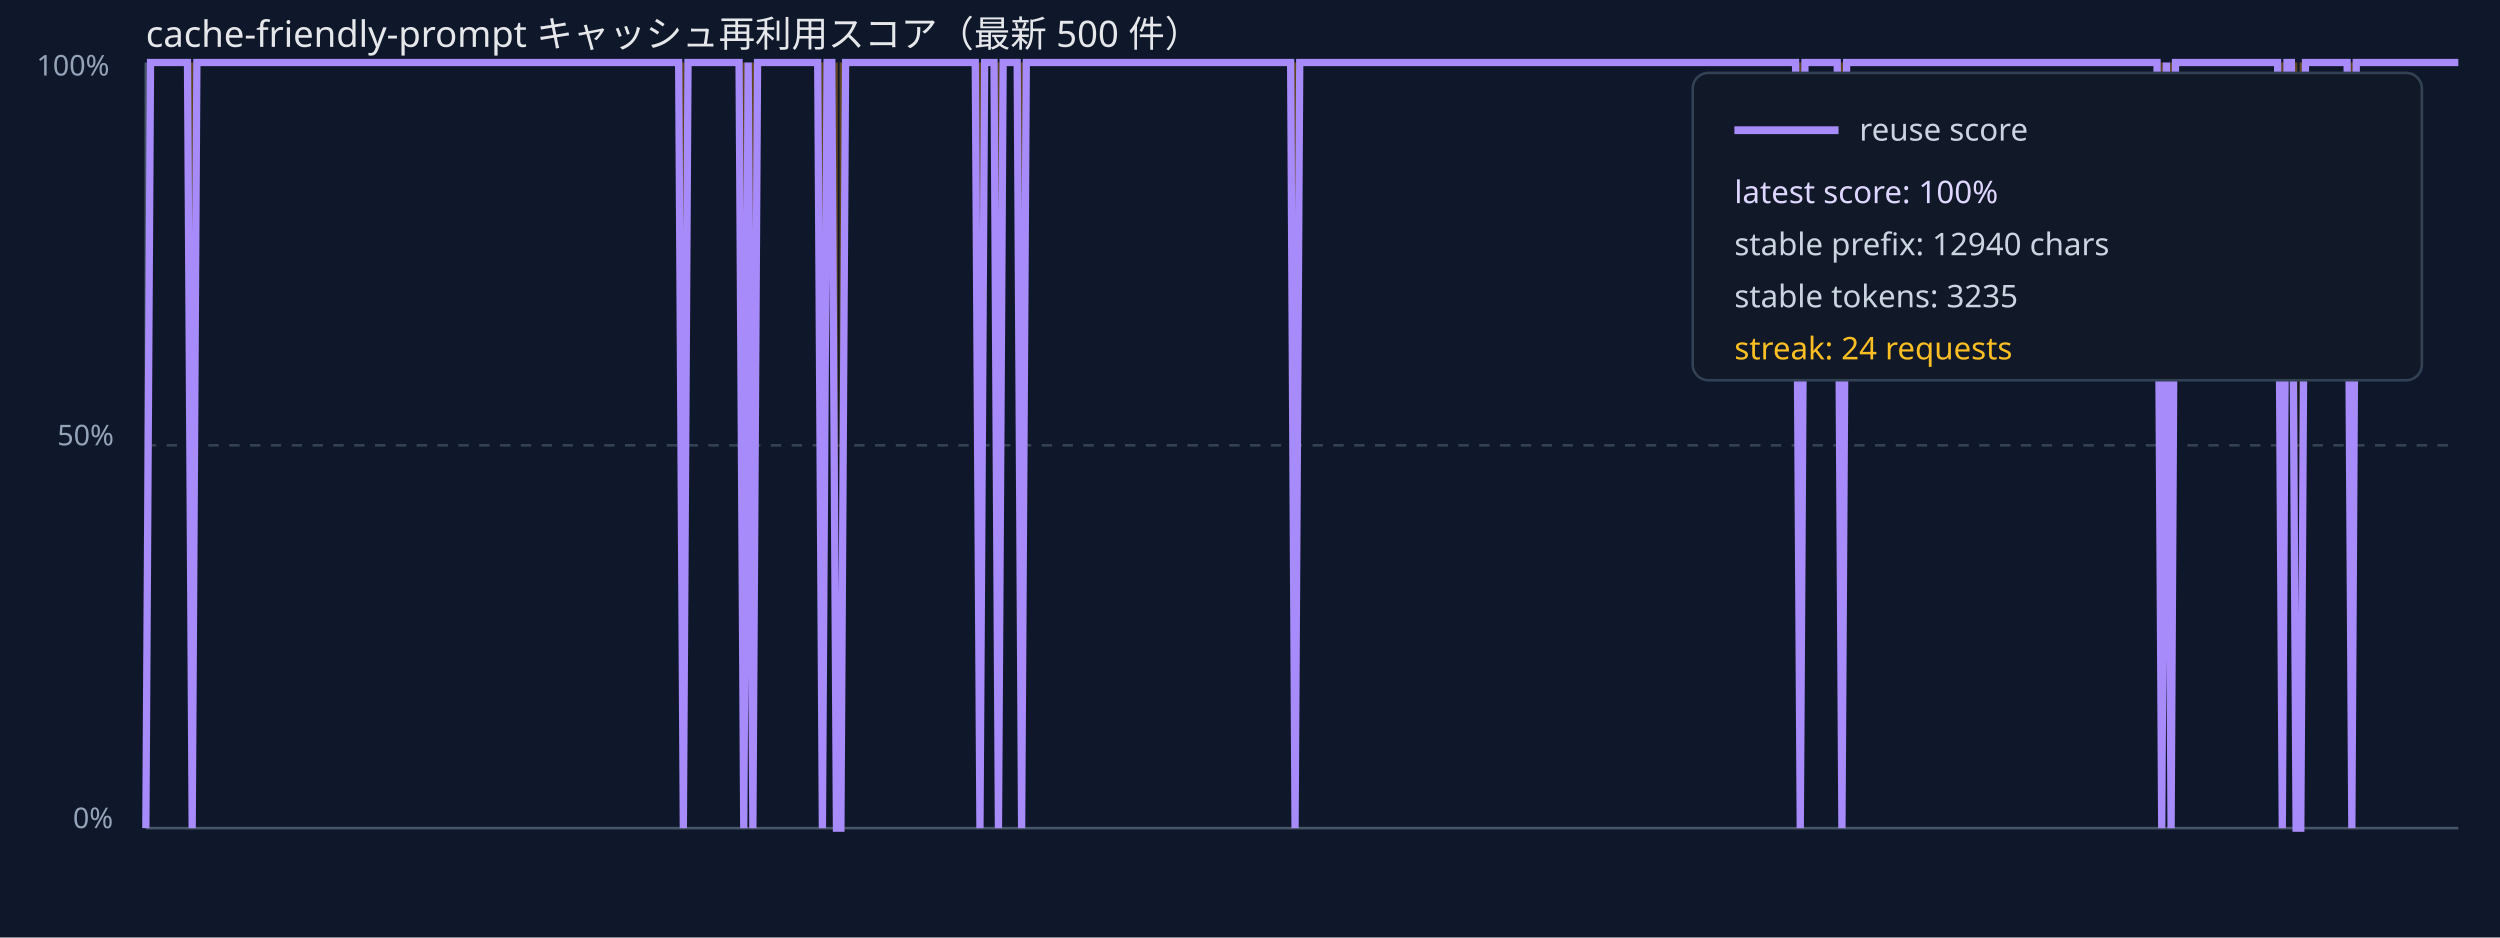
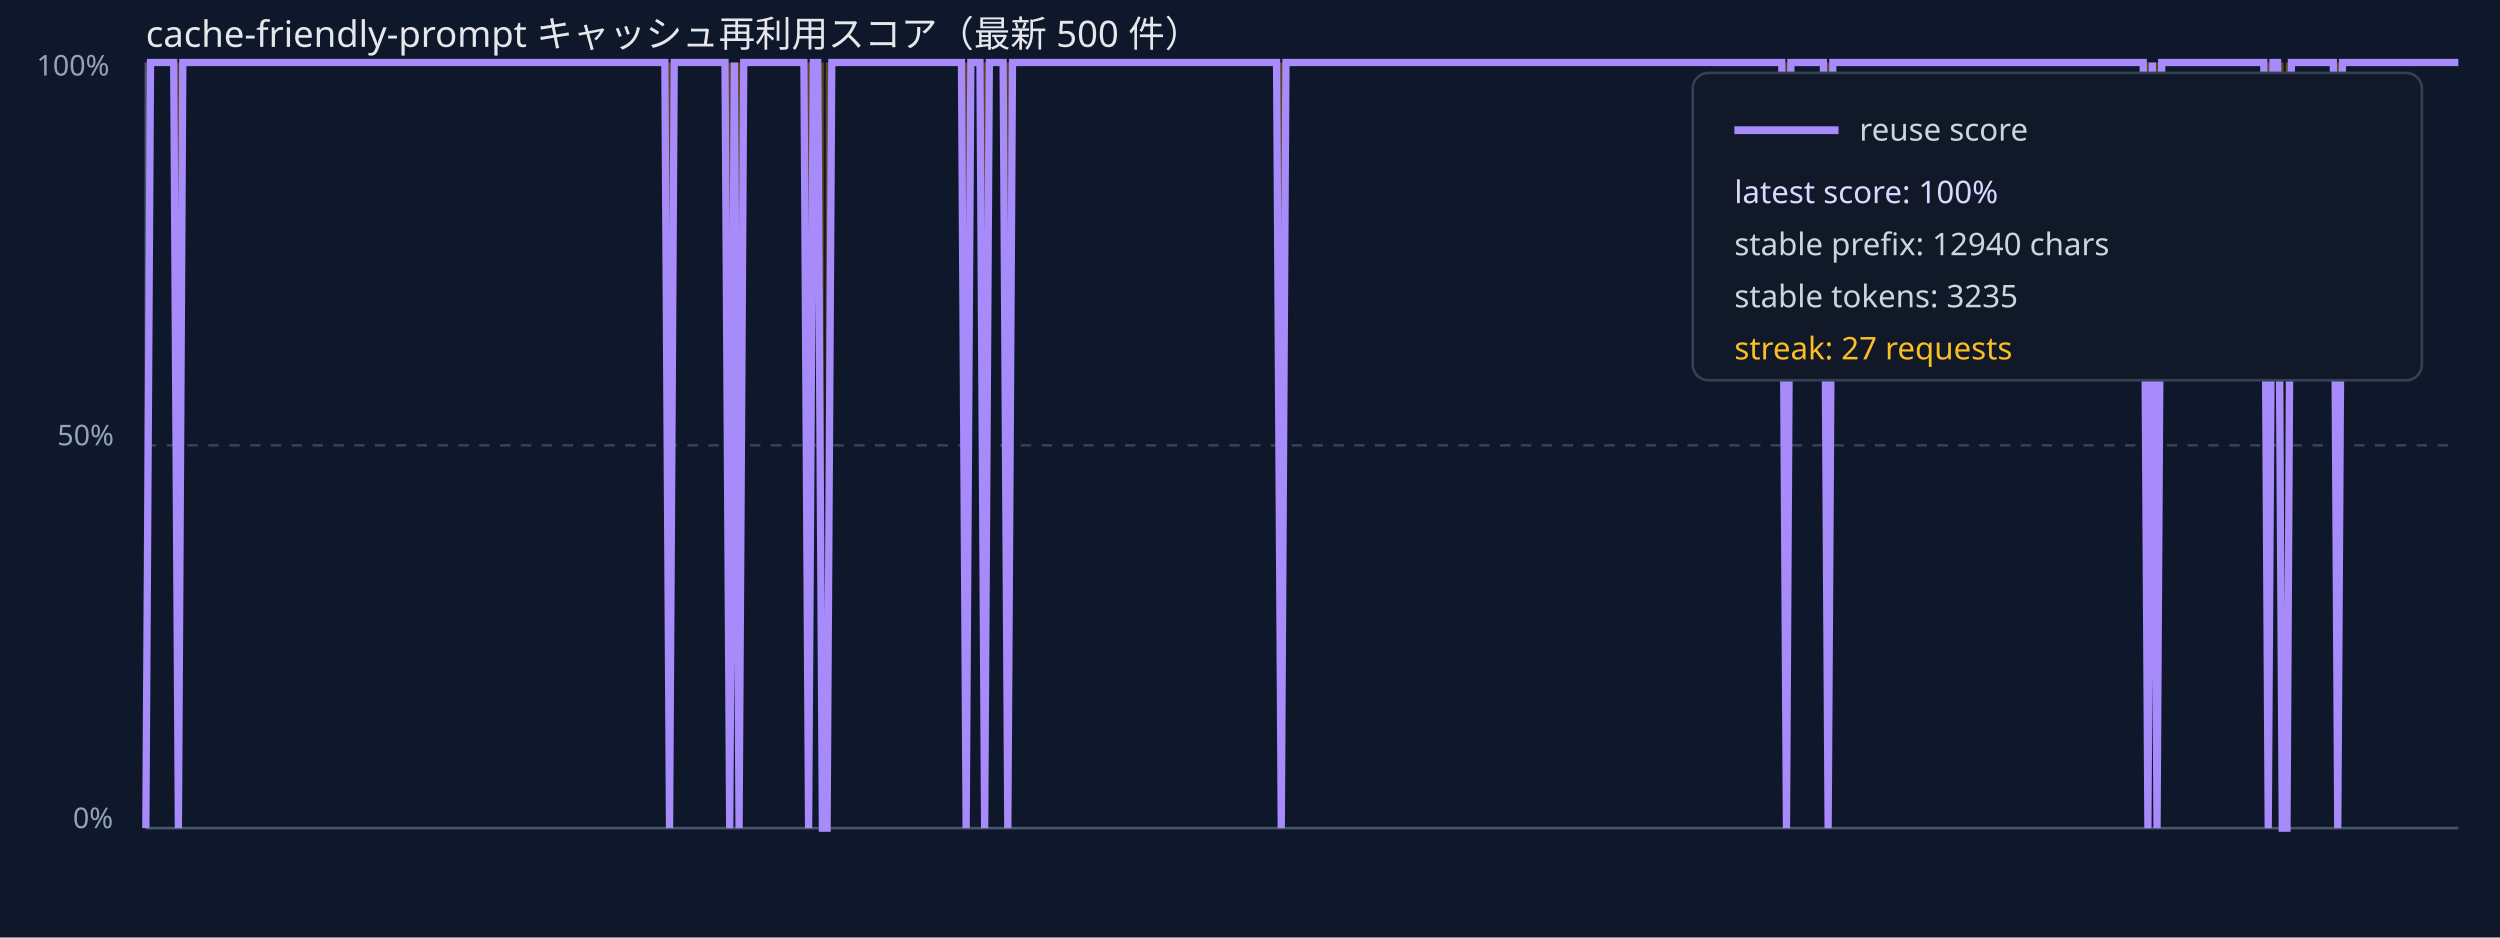
<svg xmlns="http://www.w3.org/2000/svg" width="960" height="360" viewBox="0 0 960 360">
  <rect width="100%" height="100%" fill="#0f172a" />
  <text x="56" y="18" fill="#e5e7eb" font-family="sans-serif" font-size="14">cache-friendly-prompt キャッシュ再利用スコア（最新 500 件）</text>
  <line x1="56" y1="318" x2="944" y2="318" stroke="#475569" />
  <line x1="56" y1="24" x2="56" y2="318" stroke="#475569" />
  <text x="14" y="29" fill="#94a3b8" font-family="sans-serif" font-size="11">100%</text>
  <text x="22" y="171" fill="#94a3b8" font-family="sans-serif" font-size="11">50%</text>
  <text x="28" y="318" fill="#94a3b8" font-family="sans-serif" font-size="11">0%</text>
  <line x1="56" y1="171.0" x2="944" y2="171.0" stroke="#334155" stroke-dasharray="4 4" />
-   <line x1="73.8" y1="24" x2="73.8" y2="318" stroke="#f59e0b" stroke-opacity="0.35" />
-   <line x1="262.4" y1="24" x2="262.4" y2="318" stroke="#f59e0b" stroke-opacity="0.35" />
-   <line x1="285.6" y1="24" x2="285.6" y2="318" stroke="#f59e0b" stroke-opacity="0.35" />
-   <line x1="289.1" y1="24" x2="289.1" y2="318" stroke="#f59e0b" stroke-opacity="0.35" />
+   <line x1="68.5" y1="24" x2="68.5" y2="318" stroke="#f59e0b" stroke-opacity="0.35" />
+   <line x1="257.1" y1="24" x2="257.1" y2="318" stroke="#f59e0b" stroke-opacity="0.35" />
+   <line x1="280.2" y1="24" x2="280.2" y2="318" stroke="#f59e0b" stroke-opacity="0.35" />
+   <line x1="283.8" y1="24" x2="283.8" y2="318" stroke="#f59e0b" stroke-opacity="0.35" />
+   <line x1="310.5" y1="24" x2="310.5" y2="318" stroke="#f59e0b" stroke-opacity="0.35" />
  <line x1="315.8" y1="24" x2="315.8" y2="318" stroke="#f59e0b" stroke-opacity="0.35" />
-   <line x1="321.2" y1="24" x2="321.2" y2="318" stroke="#f59e0b" stroke-opacity="0.35" />
-   <line x1="322.9" y1="24" x2="322.9" y2="318" stroke="#f59e0b" stroke-opacity="0.35" />
-   <line x1="376.3" y1="24" x2="376.3" y2="318" stroke="#f59e0b" stroke-opacity="0.35" />
-   <line x1="383.4" y1="24" x2="383.4" y2="318" stroke="#f59e0b" stroke-opacity="0.35" />
-   <line x1="392.3" y1="24" x2="392.3" y2="318" stroke="#f59e0b" stroke-opacity="0.35" />
-   <line x1="497.3" y1="24" x2="497.3" y2="318" stroke="#f59e0b" stroke-opacity="0.35" />
-   <line x1="691.3" y1="24" x2="691.3" y2="318" stroke="#f59e0b" stroke-opacity="0.35" />
-   <line x1="707.3" y1="24" x2="707.3" y2="318" stroke="#f59e0b" stroke-opacity="0.35" />
-   <line x1="830.1" y1="24" x2="830.1" y2="318" stroke="#f59e0b" stroke-opacity="0.35" />
-   <line x1="833.7" y1="24" x2="833.7" y2="318" stroke="#f59e0b" stroke-opacity="0.35" />
+   <line x1="317.6" y1="24" x2="317.6" y2="318" stroke="#f59e0b" stroke-opacity="0.35" />
+   <line x1="371.0" y1="24" x2="371.0" y2="318" stroke="#f59e0b" stroke-opacity="0.35" />
+   <line x1="378.1" y1="24" x2="378.1" y2="318" stroke="#f59e0b" stroke-opacity="0.35" />
+   <line x1="387.0" y1="24" x2="387.0" y2="318" stroke="#f59e0b" stroke-opacity="0.35" />
+   <line x1="492.0" y1="24" x2="492.0" y2="318" stroke="#f59e0b" stroke-opacity="0.35" />
+   <line x1="686.0" y1="24" x2="686.0" y2="318" stroke="#f59e0b" stroke-opacity="0.35" />
+   <line x1="702.0" y1="24" x2="702.0" y2="318" stroke="#f59e0b" stroke-opacity="0.35" />
+   <line x1="824.8" y1="24" x2="824.8" y2="318" stroke="#f59e0b" stroke-opacity="0.35" />
+   <line x1="828.3" y1="24" x2="828.3" y2="318" stroke="#f59e0b" stroke-opacity="0.35" />
+   <line x1="871.0" y1="24" x2="871.0" y2="318" stroke="#f59e0b" stroke-opacity="0.35" />
  <line x1="876.4" y1="24" x2="876.4" y2="318" stroke="#f59e0b" stroke-opacity="0.35" />
-   <line x1="881.7" y1="24" x2="881.7" y2="318" stroke="#f59e0b" stroke-opacity="0.35" />
-   <line x1="883.5" y1="24" x2="883.5" y2="318" stroke="#f59e0b" stroke-opacity="0.35" />
-   <line x1="903.1" y1="24" x2="903.1" y2="318" stroke="#f59e0b" stroke-opacity="0.35" />
-   <polyline fill="none" stroke="#a78bfa" stroke-width="2.8" points="56.0,318.0 57.8,24.0 59.6,24.0 61.3,24.0 63.1,24.0 64.9,24.0 66.7,24.0 68.5,24.0 70.2,24.0 72.0,24.0 73.8,318.0 75.6,24.0 77.4,24.0 79.1,24.0 80.9,24.0 82.7,24.0 84.5,24.0 86.3,24.0 88.0,24.0 89.8,24.0 91.6,24.0 93.4,24.0 95.2,24.0 96.9,24.0 98.7,24.0 100.5,24.0 102.3,24.0 104.0,24.0 105.8,24.0 107.6,24.0 109.4,24.0 111.2,24.0 112.9,24.0 114.7,24.0 116.5,24.0 118.3,24.0 120.1,24.0 121.8,24.0 123.6,24.0 125.4,24.0 127.2,24.0 129.0,24.0 130.7,24.0 132.5,24.0 134.3,24.0 136.1,24.0 137.9,24.0 139.6,24.0 141.4,24.0 143.2,24.0 145.0,24.0 146.8,24.0 148.5,24.0 150.3,24.0 152.1,24.0 153.9,24.0 155.7,24.0 157.4,24.0 159.2,24.0 161.0,24.0 162.8,24.0 164.6,24.0 166.3,24.0 168.1,24.0 169.9,24.0 171.7,24.0 173.5,24.0 175.2,24.0 177.0,24.0 178.8,24.0 180.6,24.0 182.3,24.0 184.1,24.0 185.9,24.0 187.7,24.0 189.5,24.0 191.2,24.0 193.0,24.0 194.8,24.0 196.6,24.0 198.4,24.0 200.1,24.0 201.9,24.0 203.7,24.0 205.5,24.0 207.3,24.0 209.0,24.0 210.8,24.0 212.6,24.0 214.4,24.0 216.2,24.0 217.9,24.0 219.7,24.0 221.5,24.0 223.3,24.0 225.1,24.0 226.8,24.0 228.6,24.0 230.4,24.0 232.2,24.0 234.0,24.0 235.7,24.0 237.5,24.0 239.3,24.0 241.1,24.0 242.9,24.0 244.6,24.0 246.4,24.0 248.2,24.0 250.0,24.0 251.8,24.0 253.5,24.0 255.3,24.0 257.1,24.0 258.9,24.0 260.6,24.0 262.4,318.0 264.2,24.0 266.0,24.0 267.8,24.0 269.5,24.0 271.3,24.0 273.1,24.0 274.9,24.0 276.7,24.0 278.4,24.0 280.2,24.0 282.0,24.0 283.8,24.0 285.6,318.0 287.3,24.0 289.1,318.0 290.9,24.0 292.7,24.0 294.5,24.0 296.2,24.0 298.0,24.0 299.8,24.0 301.6,24.0 303.4,24.0 305.1,24.0 306.9,24.0 308.7,24.0 310.5,24.0 312.3,24.0 314.0,24.0 315.8,318.0 317.6,24.0 319.4,24.0 321.2,318.0 322.9,318.0 324.7,24.0 326.5,24.0 328.3,24.0 330.1,24.0 331.8,24.0 333.6,24.0 335.4,24.0 337.2,24.0 338.9,24.0 340.7,24.0 342.5,24.0 344.3,24.0 346.1,24.0 347.8,24.0 349.6,24.0 351.4,24.0 353.2,24.0 355.0,24.0 356.7,24.0 358.5,24.0 360.3,24.0 362.1,24.0 363.9,24.0 365.6,24.0 367.4,24.0 369.2,24.0 371.0,24.0 372.8,24.0 374.5,24.0 376.3,318.0 378.1,24.0 379.9,24.0 381.7,24.0 383.4,318.0 385.2,24.0 387.0,24.0 388.8,24.0 390.6,24.0 392.3,318.0 394.1,24.0 395.9,24.0 397.7,24.0 399.5,24.0 401.2,24.0 403.0,24.0 404.8,24.0 406.6,24.0 408.4,24.0 410.1,24.0 411.9,24.0 413.7,24.0 415.5,24.0 417.3,24.0 419.0,24.0 420.8,24.0 422.6,24.0 424.4,24.0 426.1,24.0 427.9,24.0 429.7,24.0 431.5,24.0 433.3,24.0 435.0,24.0 436.8,24.0 438.6,24.0 440.4,24.0 442.2,24.0 443.9,24.0 445.7,24.0 447.5,24.0 449.3,24.0 451.1,24.0 452.8,24.0 454.6,24.0 456.4,24.0 458.2,24.0 460.0,24.0 461.7,24.0 463.5,24.0 465.3,24.0 467.1,24.0 468.9,24.0 470.6,24.0 472.4,24.0 474.2,24.0 476.0,24.0 477.8,24.0 479.5,24.0 481.3,24.0 483.1,24.0 484.9,24.0 486.7,24.0 488.4,24.0 490.2,24.0 492.0,24.0 493.8,24.0 495.6,24.0 497.3,318.0 499.1,24.0 500.9,24.0 502.7,24.0 504.4,24.0 506.2,24.0 508.0,24.0 509.8,24.0 511.6,24.0 513.3,24.0 515.1,24.0 516.9,24.0 518.7,24.0 520.5,24.0 522.2,24.0 524.0,24.0 525.8,24.0 527.6,24.0 529.4,24.0 531.1,24.0 532.9,24.0 534.7,24.0 536.5,24.0 538.3,24.0 540.0,24.0 541.8,24.0 543.6,24.0 545.4,24.0 547.2,24.0 548.9,24.0 550.7,24.0 552.5,24.0 554.3,24.0 556.1,24.0 557.8,24.0 559.6,24.0 561.4,24.0 563.2,24.0 565.0,24.0 566.7,24.0 568.5,24.0 570.3,24.0 572.1,24.0 573.9,24.0 575.6,24.0 577.4,24.0 579.2,24.0 581.0,24.0 582.7,24.0 584.5,24.0 586.3,24.0 588.1,24.0 589.9,24.0 591.6,24.0 593.4,24.0 595.2,24.0 597.0,24.0 598.8,24.0 600.5,24.0 602.3,24.0 604.1,24.0 605.9,24.0 607.7,24.0 609.4,24.0 611.2,24.0 613.0,24.0 614.8,24.0 616.6,24.0 618.3,24.0 620.1,24.0 621.9,24.0 623.7,24.0 625.5,24.0 627.2,24.0 629.0,24.0 630.8,24.0 632.6,24.0 634.4,24.0 636.1,24.0 637.9,24.0 639.7,24.0 641.5,24.0 643.3,24.0 645.0,24.0 646.8,24.0 648.6,24.0 650.4,24.0 652.2,24.0 653.9,24.0 655.7,24.0 657.5,24.0 659.3,24.0 661.1,24.0 662.8,24.0 664.6,24.0 666.4,24.0 668.2,24.0 669.9,24.0 671.7,24.0 673.5,24.0 675.3,24.0 677.1,24.0 678.8,24.0 680.6,24.0 682.4,24.0 684.2,24.0 686.0,24.0 687.7,24.0 689.5,24.0 691.3,318.0 693.1,24.0 694.9,24.0 696.6,24.0 698.4,24.0 700.2,24.0 702.0,24.0 703.8,24.0 705.5,24.0 707.3,318.0 709.1,24.0 710.9,24.0 712.7,24.0 714.4,24.0 716.2,24.0 718.0,24.0 719.8,24.0 721.6,24.0 723.3,24.0 725.1,24.0 726.9,24.0 728.7,24.0 730.5,24.0 732.2,24.0 734.0,24.0 735.8,24.0 737.6,24.0 739.4,24.0 741.1,24.0 742.9,24.0 744.7,24.0 746.5,24.0 748.2,24.0 750.0,24.0 751.8,24.0 753.6,24.0 755.4,24.0 757.1,24.0 758.9,24.0 760.7,24.0 762.5,24.0 764.3,24.0 766.0,24.0 767.8,24.0 769.6,24.0 771.4,24.0 773.2,24.0 774.9,24.0 776.7,24.0 778.5,24.0 780.3,24.0 782.1,24.0 783.8,24.0 785.6,24.0 787.4,24.0 789.2,24.0 791.0,24.0 792.7,24.0 794.5,24.0 796.3,24.0 798.1,24.0 799.9,24.0 801.6,24.0 803.4,24.0 805.2,24.0 807.0,24.0 808.8,24.0 810.5,24.0 812.3,24.0 814.1,24.0 815.9,24.0 817.7,24.0 819.4,24.0 821.2,24.0 823.0,24.0 824.8,24.0 826.5,24.0 828.3,24.0 830.1,318.0 831.9,24.0 833.7,318.0 835.4,24.0 837.2,24.0 839.0,24.0 840.8,24.0 842.6,24.0 844.3,24.0 846.1,24.0 847.9,24.0 849.7,24.0 851.5,24.0 853.2,24.0 855.0,24.0 856.8,24.0 858.6,24.0 860.4,24.0 862.1,24.0 863.9,24.0 865.7,24.0 867.5,24.0 869.3,24.0 871.0,24.0 872.8,24.0 874.6,24.0 876.4,318.0 878.2,24.0 879.9,24.0 881.7,318.0 883.5,318.0 885.3,24.0 887.1,24.0 888.8,24.0 890.6,24.0 892.4,24.0 894.2,24.0 896.0,24.0 897.7,24.0 899.5,24.0 901.3,24.0 903.1,318.0 904.8,24.0 906.6,24.0 908.4,24.0 910.2,24.0 912.0,24.0 913.7,24.0 915.5,24.0 917.3,24.0 919.1,24.0 920.9,24.0 922.6,24.0 924.4,24.0 926.2,24.0 928.0,24.0 929.8,24.0 931.5,24.0 933.3,24.0 935.1,24.0 936.9,24.0 938.7,24.0 940.4,24.0 942.2,24.0 944.0,24.0" />
+   <line x1="878.2" y1="24" x2="878.2" y2="318" stroke="#f59e0b" stroke-opacity="0.35" />
+   <line x1="897.7" y1="24" x2="897.7" y2="318" stroke="#f59e0b" stroke-opacity="0.35" />
+   <polyline fill="none" stroke="#a78bfa" stroke-width="2.8" points="56.0,318.0 57.8,24.0 59.6,24.0 61.3,24.0 63.1,24.0 64.9,24.0 66.7,24.0 68.5,318.0 70.2,24.0 72.0,24.0 73.8,24.0 75.6,24.0 77.4,24.0 79.1,24.0 80.9,24.0 82.7,24.0 84.5,24.0 86.3,24.0 88.0,24.0 89.8,24.0 91.6,24.0 93.4,24.0 95.2,24.0 96.9,24.0 98.7,24.0 100.5,24.0 102.3,24.0 104.0,24.0 105.8,24.0 107.6,24.0 109.4,24.0 111.2,24.0 112.9,24.0 114.7,24.0 116.5,24.0 118.3,24.0 120.1,24.0 121.8,24.0 123.6,24.0 125.4,24.0 127.2,24.0 129.0,24.0 130.7,24.0 132.5,24.0 134.3,24.0 136.1,24.0 137.9,24.0 139.6,24.0 141.4,24.0 143.2,24.0 145.0,24.0 146.8,24.0 148.5,24.0 150.3,24.0 152.1,24.0 153.9,24.0 155.7,24.0 157.4,24.0 159.2,24.0 161.0,24.0 162.8,24.0 164.6,24.0 166.3,24.0 168.1,24.0 169.9,24.0 171.7,24.0 173.5,24.0 175.2,24.0 177.0,24.0 178.8,24.0 180.6,24.0 182.3,24.0 184.1,24.0 185.9,24.0 187.7,24.0 189.5,24.0 191.2,24.0 193.0,24.0 194.8,24.0 196.6,24.0 198.4,24.0 200.1,24.0 201.9,24.0 203.7,24.0 205.5,24.0 207.3,24.0 209.0,24.0 210.8,24.0 212.6,24.0 214.4,24.0 216.2,24.0 217.9,24.0 219.7,24.0 221.5,24.0 223.3,24.0 225.1,24.0 226.8,24.0 228.6,24.0 230.4,24.0 232.2,24.0 234.0,24.0 235.7,24.0 237.5,24.0 239.3,24.0 241.1,24.0 242.9,24.0 244.6,24.0 246.4,24.0 248.2,24.0 250.0,24.0 251.8,24.0 253.5,24.0 255.3,24.0 257.1,318.0 258.9,24.0 260.6,24.0 262.4,24.0 264.2,24.0 266.0,24.0 267.8,24.0 269.5,24.0 271.3,24.0 273.1,24.0 274.9,24.0 276.7,24.0 278.4,24.0 280.2,318.0 282.0,24.0 283.8,318.0 285.6,24.0 287.3,24.0 289.1,24.0 290.9,24.0 292.7,24.0 294.5,24.0 296.2,24.0 298.0,24.0 299.8,24.0 301.6,24.0 303.4,24.0 305.1,24.0 306.9,24.0 308.7,24.0 310.5,318.0 312.3,24.0 314.0,24.0 315.8,318.0 317.6,318.0 319.4,24.0 321.2,24.0 322.9,24.0 324.7,24.0 326.5,24.0 328.3,24.0 330.1,24.0 331.8,24.0 333.6,24.0 335.4,24.0 337.2,24.0 338.9,24.0 340.7,24.0 342.5,24.0 344.3,24.0 346.1,24.0 347.8,24.0 349.6,24.0 351.4,24.0 353.2,24.0 355.0,24.0 356.7,24.0 358.5,24.0 360.3,24.0 362.1,24.0 363.9,24.0 365.6,24.0 367.4,24.0 369.2,24.0 371.0,318.0 372.8,24.0 374.5,24.0 376.3,24.0 378.1,318.0 379.9,24.0 381.7,24.0 383.4,24.0 385.2,24.0 387.0,318.0 388.8,24.0 390.6,24.0 392.3,24.0 394.1,24.0 395.9,24.0 397.7,24.0 399.5,24.0 401.2,24.0 403.0,24.0 404.8,24.0 406.6,24.0 408.4,24.0 410.1,24.0 411.9,24.0 413.7,24.0 415.5,24.0 417.3,24.0 419.0,24.0 420.8,24.0 422.6,24.0 424.4,24.0 426.1,24.0 427.9,24.0 429.7,24.0 431.5,24.0 433.3,24.0 435.0,24.0 436.8,24.0 438.6,24.0 440.4,24.0 442.2,24.0 443.9,24.0 445.7,24.0 447.5,24.0 449.3,24.0 451.1,24.0 452.8,24.0 454.6,24.0 456.4,24.0 458.2,24.0 460.0,24.0 461.7,24.0 463.5,24.0 465.3,24.0 467.1,24.0 468.9,24.0 470.6,24.0 472.4,24.0 474.2,24.0 476.0,24.0 477.8,24.0 479.5,24.0 481.3,24.0 483.1,24.0 484.9,24.0 486.7,24.0 488.4,24.0 490.2,24.0 492.0,318.0 493.8,24.0 495.6,24.0 497.3,24.0 499.1,24.0 500.9,24.0 502.7,24.0 504.4,24.0 506.2,24.0 508.0,24.0 509.8,24.0 511.6,24.0 513.3,24.0 515.1,24.0 516.9,24.0 518.7,24.0 520.5,24.0 522.2,24.0 524.0,24.0 525.8,24.0 527.6,24.0 529.4,24.0 531.1,24.0 532.9,24.0 534.7,24.0 536.5,24.0 538.3,24.0 540.0,24.0 541.8,24.0 543.6,24.0 545.4,24.0 547.2,24.0 548.9,24.0 550.7,24.0 552.5,24.0 554.3,24.0 556.1,24.0 557.8,24.0 559.6,24.0 561.4,24.0 563.2,24.0 565.0,24.0 566.7,24.0 568.5,24.0 570.3,24.0 572.1,24.0 573.9,24.0 575.6,24.0 577.4,24.0 579.2,24.0 581.0,24.0 582.7,24.0 584.5,24.0 586.3,24.0 588.1,24.0 589.9,24.0 591.6,24.0 593.4,24.0 595.2,24.0 597.0,24.0 598.8,24.0 600.5,24.0 602.3,24.0 604.1,24.0 605.9,24.0 607.7,24.0 609.4,24.0 611.2,24.0 613.0,24.0 614.8,24.0 616.6,24.0 618.3,24.0 620.1,24.0 621.9,24.0 623.7,24.0 625.5,24.0 627.2,24.0 629.0,24.0 630.8,24.0 632.6,24.0 634.4,24.0 636.1,24.0 637.9,24.0 639.7,24.0 641.5,24.0 643.3,24.0 645.0,24.0 646.8,24.0 648.6,24.0 650.4,24.0 652.2,24.0 653.9,24.0 655.7,24.0 657.5,24.0 659.3,24.0 661.1,24.0 662.8,24.0 664.6,24.0 666.4,24.0 668.2,24.0 669.9,24.0 671.7,24.0 673.5,24.0 675.3,24.0 677.1,24.0 678.8,24.0 680.6,24.0 682.4,24.0 684.2,24.0 686.0,318.0 687.7,24.0 689.5,24.0 691.3,24.0 693.1,24.0 694.9,24.0 696.6,24.0 698.4,24.0 700.2,24.0 702.0,318.0 703.8,24.0 705.5,24.0 707.3,24.0 709.1,24.0 710.9,24.0 712.7,24.0 714.4,24.0 716.2,24.0 718.0,24.0 719.8,24.0 721.6,24.0 723.3,24.0 725.1,24.0 726.9,24.0 728.7,24.0 730.5,24.0 732.2,24.0 734.0,24.0 735.8,24.0 737.6,24.0 739.4,24.0 741.1,24.0 742.9,24.0 744.7,24.0 746.5,24.0 748.2,24.0 750.0,24.0 751.8,24.0 753.6,24.0 755.4,24.0 757.1,24.0 758.9,24.0 760.7,24.0 762.5,24.0 764.3,24.0 766.0,24.0 767.8,24.0 769.6,24.0 771.4,24.0 773.2,24.0 774.9,24.0 776.7,24.0 778.5,24.0 780.3,24.0 782.1,24.0 783.8,24.0 785.6,24.0 787.4,24.0 789.2,24.0 791.0,24.0 792.7,24.0 794.5,24.0 796.3,24.0 798.1,24.0 799.9,24.0 801.6,24.0 803.4,24.0 805.2,24.0 807.0,24.0 808.8,24.0 810.5,24.0 812.3,24.0 814.1,24.0 815.9,24.0 817.7,24.0 819.4,24.0 821.2,24.0 823.0,24.0 824.8,318.0 826.5,24.0 828.3,318.0 830.1,24.0 831.9,24.0 833.7,24.0 835.4,24.0 837.2,24.0 839.0,24.0 840.8,24.0 842.6,24.0 844.3,24.0 846.1,24.0 847.9,24.0 849.7,24.0 851.5,24.0 853.2,24.0 855.0,24.0 856.8,24.0 858.6,24.0 860.4,24.0 862.1,24.0 863.9,24.0 865.7,24.0 867.5,24.0 869.3,24.0 871.0,318.0 872.8,24.0 874.6,24.0 876.4,318.0 878.2,318.0 879.9,24.0 881.7,24.0 883.5,24.0 885.3,24.0 887.1,24.0 888.8,24.0 890.6,24.0 892.4,24.0 894.2,24.0 896.0,24.0 897.7,318.0 899.5,24.0 901.3,24.0 903.1,24.0 904.8,24.0 906.6,24.0 908.4,24.0 910.2,24.0 912.0,24.0 913.7,24.0 915.5,24.0 917.3,24.0 919.1,24.0 920.9,24.0 922.6,24.0 924.4,24.0 926.2,24.0 928.0,24.0 929.8,24.0 931.5,24.0 933.3,24.0 935.1,24.0 936.9,24.0 938.7,24.0 940.4,24.0 942.2,24.0 944.0,24.0" />
  <rect x="650" y="28" width="280" height="118" rx="6" fill="#111827" stroke="#334155" />
  <line x1="666" y1="50" x2="706" y2="50" stroke="#a78bfa" stroke-width="3" />
  <text x="714" y="54" fill="#cbd5e1" font-family="sans-serif" font-size="12">reuse score</text>
  <text x="666" y="78" fill="#ddd6fe" font-family="sans-serif" font-size="12">latest score: 100%</text>
  <text x="666" y="98" fill="#cbd5e1" font-family="sans-serif" font-size="12">stable prefix: 12940 chars</text>
  <text x="666" y="118" fill="#cbd5e1" font-family="sans-serif" font-size="12">stable tokens: 3235</text>
-   <text x="666" y="138" fill="#fbbf24" font-family="sans-serif" font-size="12">streak: 24 requests</text>
+   <text x="666" y="138" fill="#fbbf24" font-family="sans-serif" font-size="12">streak: 27 requests</text>
</svg>
